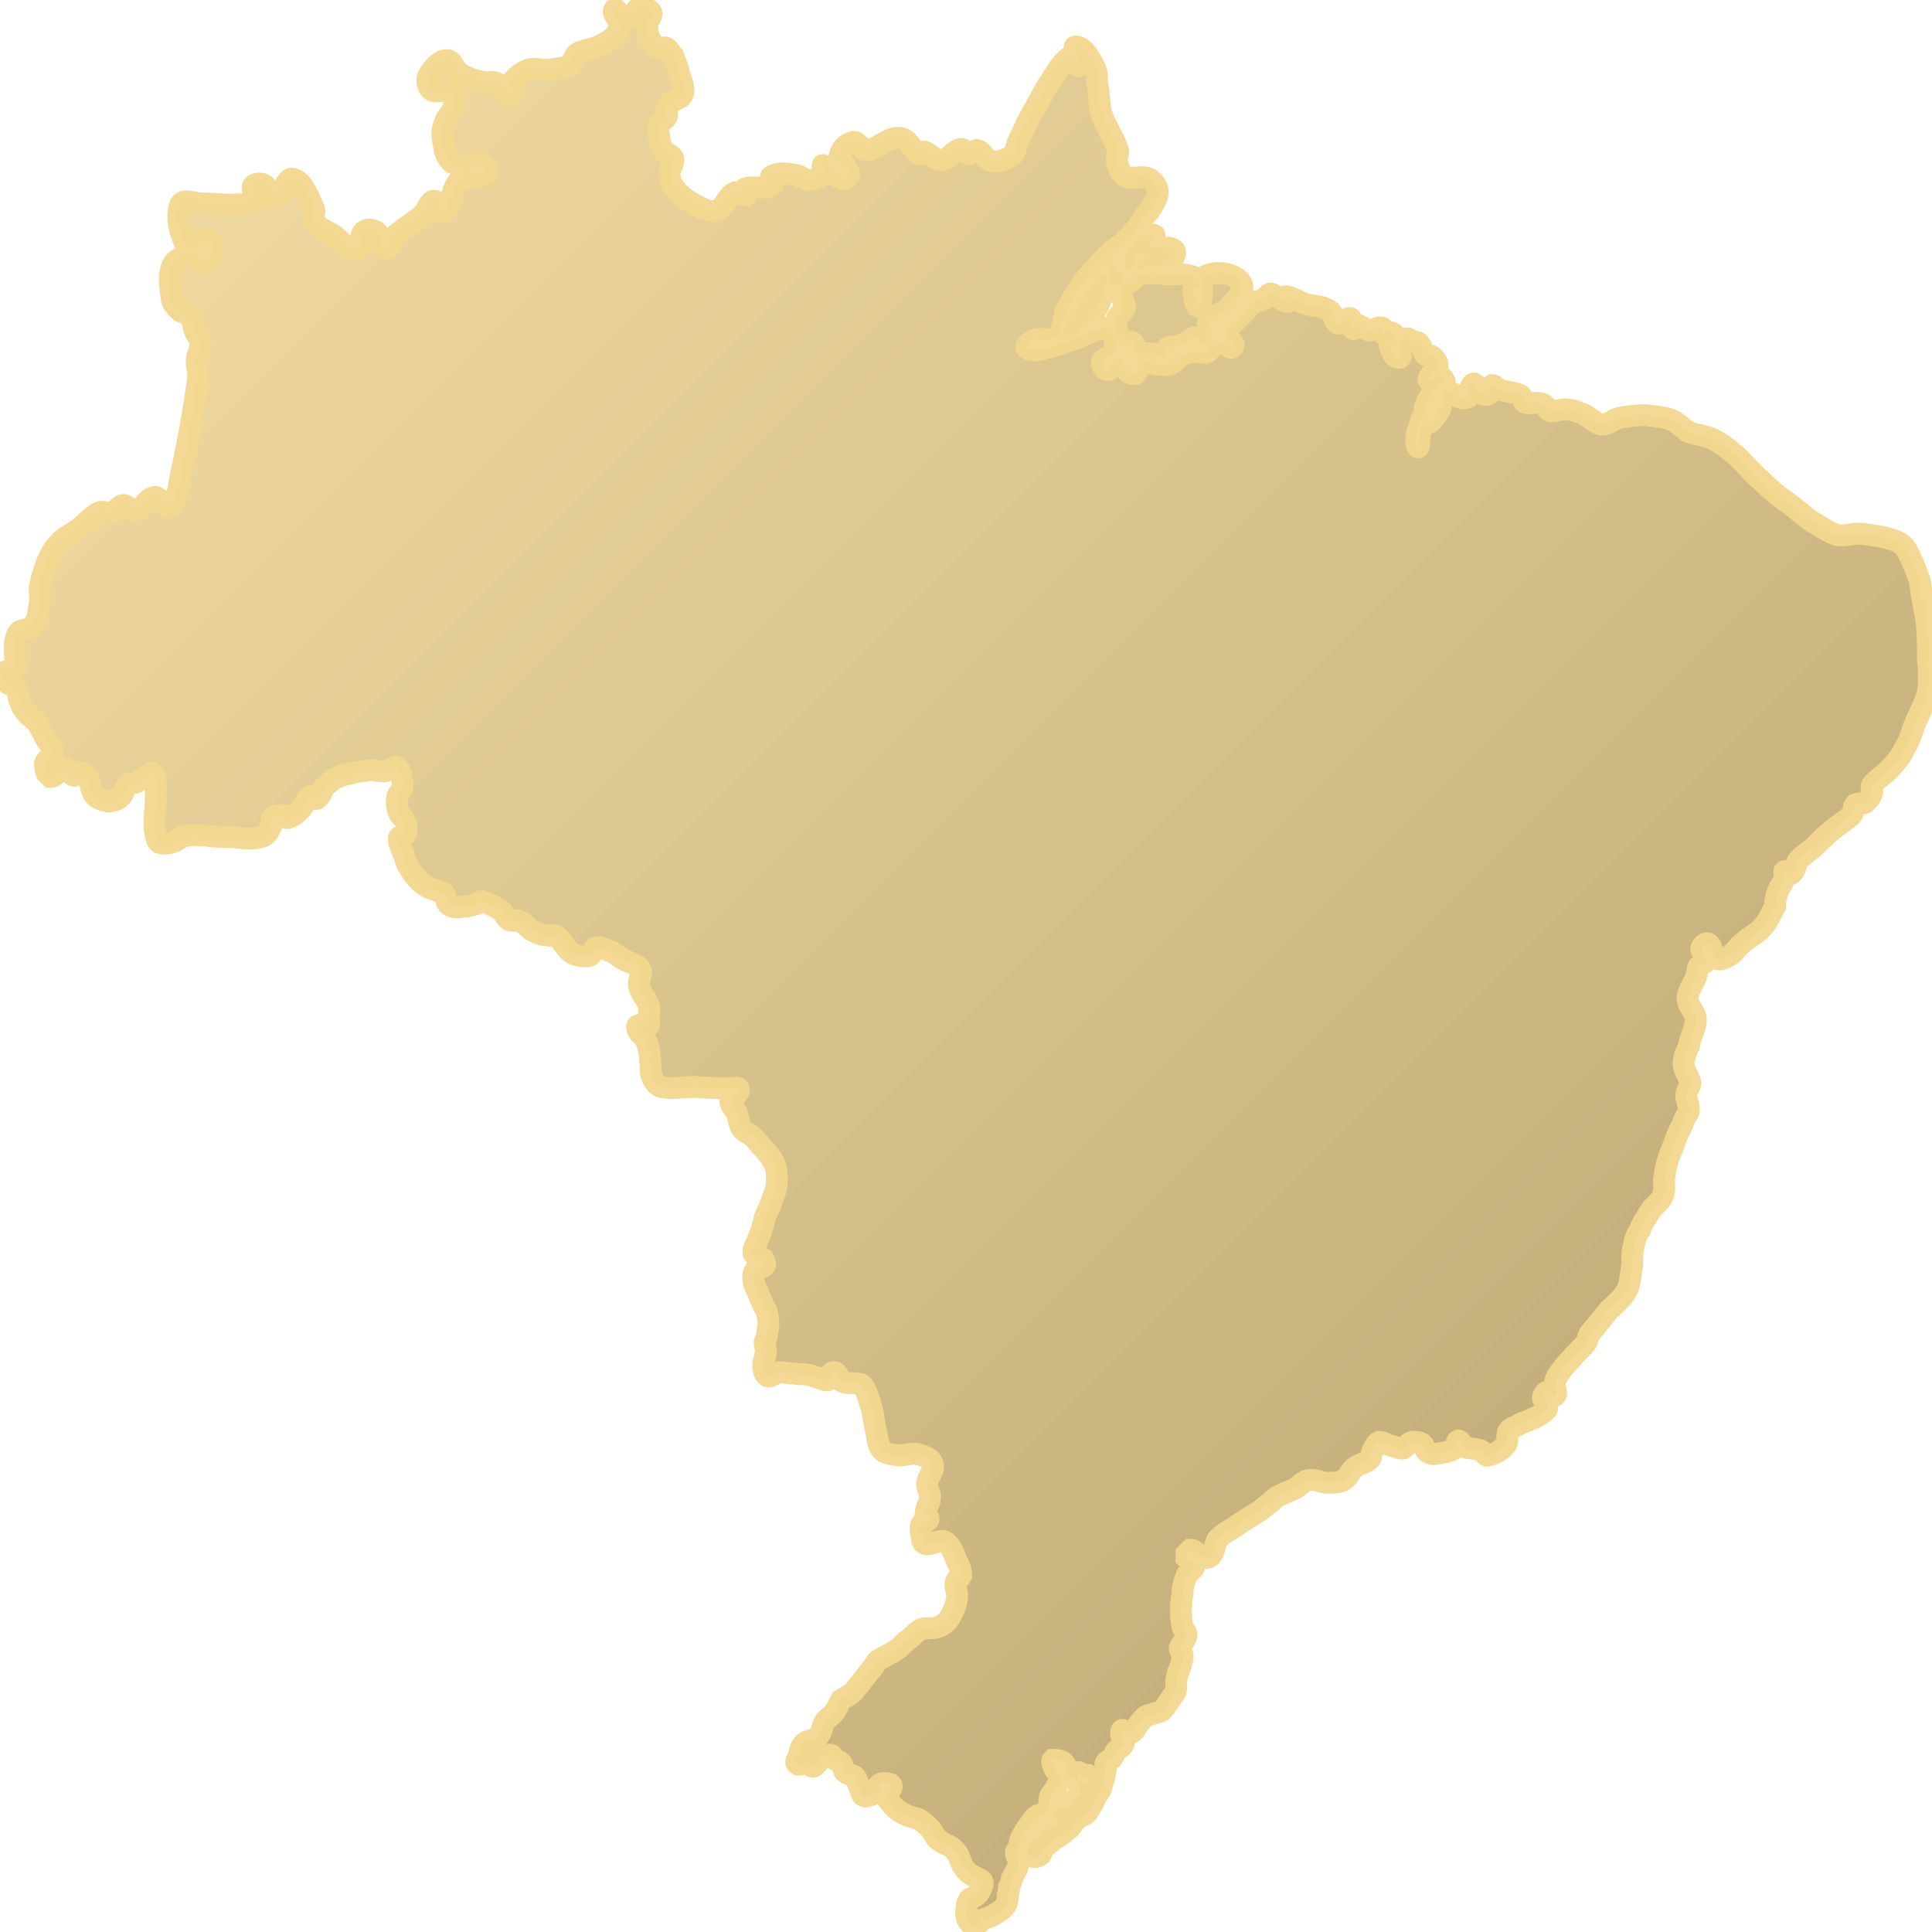
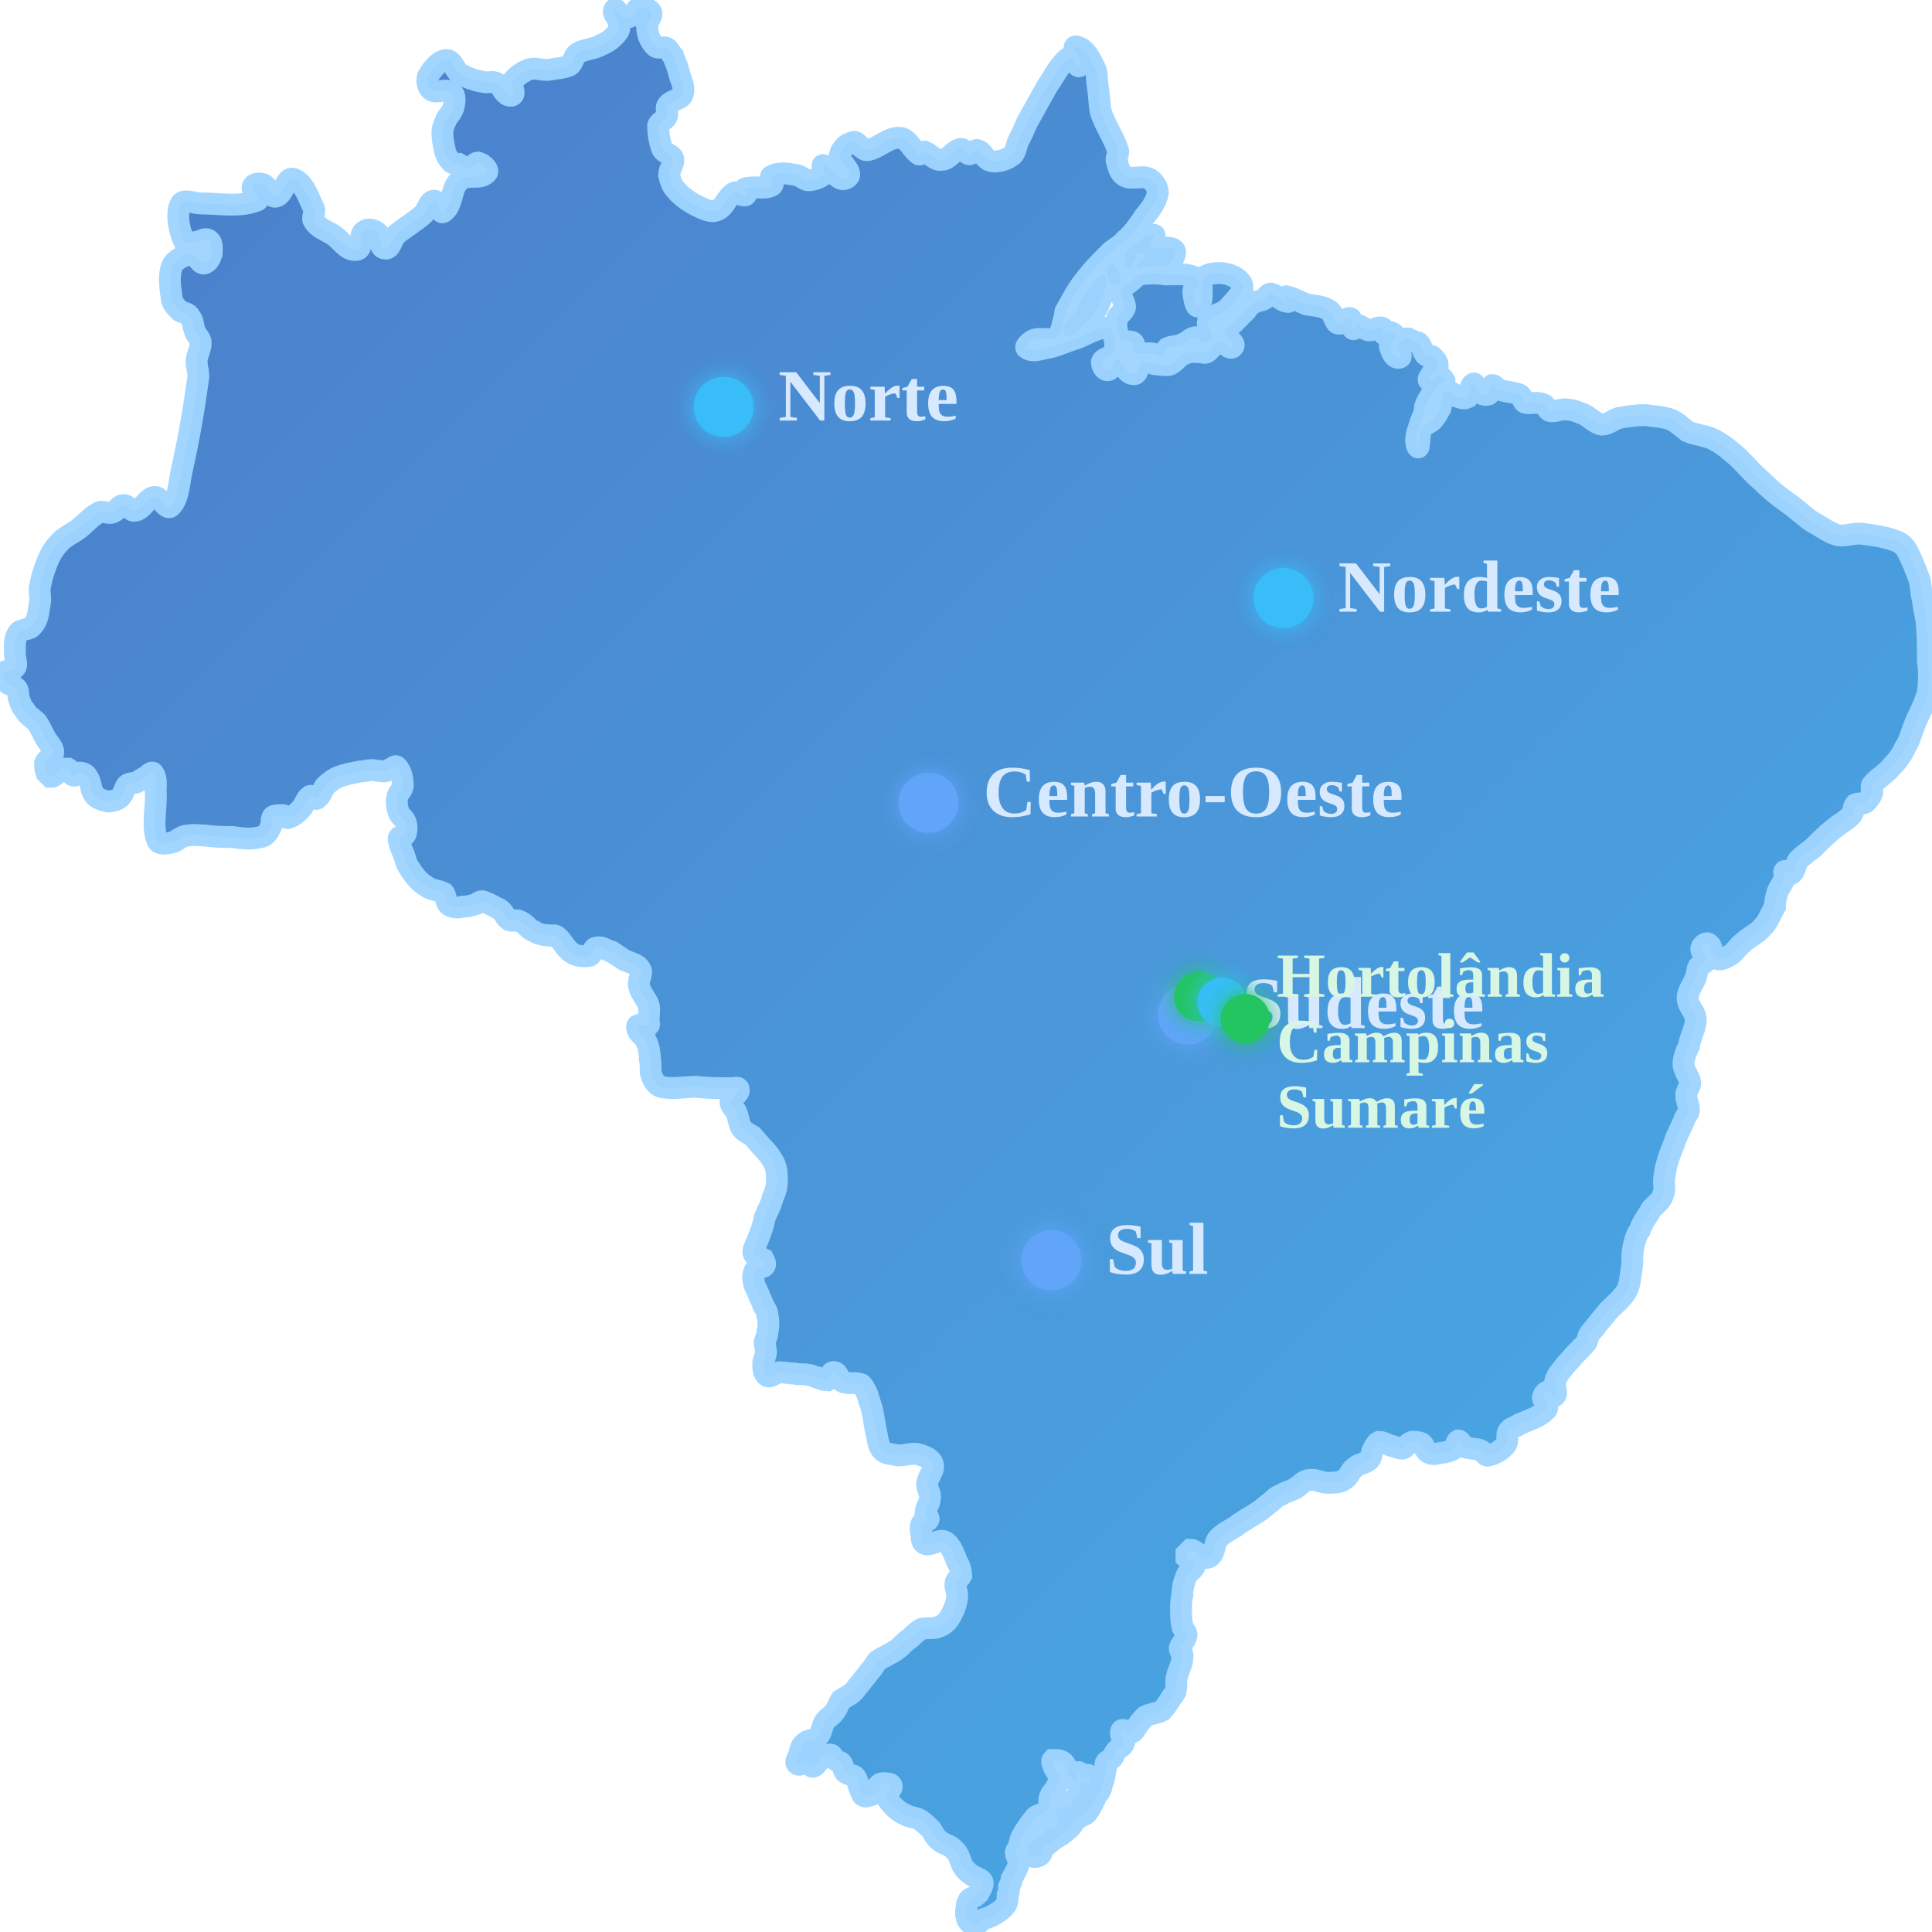
<svg xmlns="http://www.w3.org/2000/svg" viewBox="-690 -658 1415 1415" role="img" aria-label="Mapa do Brasil">
  <defs>
-     <linearGradient id="goldFill" x1="0" y1="0" x2="1" y2="1">
-       <stop offset="0%" stop-color="#f3d78e" />
-       <stop offset="100%" stop-color="#a3894c" />
+     <linearGradient id="blueFill" x1="0" y1="0" x2="1" y2="1">
+       <stop offset="0%" stop-color="#2e66bf" />
+       <stop offset="100%" stop-color="#2aa2e5" />
    </linearGradient>
+     <filter id="pinGlow" x="-50%" y="-50%" width="200%" height="200%">
+       <feGaussianBlur stdDeviation="8" result="blur" />
+       <feMerge>
+         <feMergeNode in="blur" />
+         <feMergeNode in="SourceGraphic" />
+       </feMerge>
+     </filter>
  </defs>
-   <path d="M-672,-138c2,4,6,6,9,9,2,3,4,7,6,11s6,7,6,11c0,3-5,5-6,8,0,2,0,4,1,7l3,3c4,0,5-4,8-6h5c2,1,2,5,4,5,1,1,3-3,5-2,2,0,4,1,5,3,3,4,2,9,5,13,2,3,6,4,10,5,3,0,7-1,9-3,3-3,3-7,5-9s5-1,7-2,4-3,7-4c1-1,4-4,5-3,3,4,2,9,2,13,1,12-3,25,1,36,1,4,7,3,11,2s7-5,11-5c5-1,10,0,14,0,6,1,13,1,19,1,7,1,14,2,21,0,3,0,6-4,7-7,2-2,0-6,2-8,1-1,5-1,7-1s3,3,4,2c4-1,7-4,9-6,3-3,4-8,7-10,2-1,4,3,5,2,3-2,4-6,6-9,3-3,7-6,10-7,5-2,11-3,16-4,3,0,5-1,8-1s6,1,9,1c2,0,4-2,6-2,1-1,3-3,4-1,3,3,4,9,4,13s-4,6-4,9c-1,4,0,8,1,11s4,4,5,7,1,6,0,9c-1,2-5,1-5,3,0,4,2,7,3,10,2,4,2,8,5,12,3,5,7,10,12,13,4,3,9,3,13,5,2,2,1,7,4,9s7,2,10,1c4,0,7-1,10-2,1,0,2-2,4-2,4,1,9,4,13,6,3,2,4,6,7,8,3,1,6-1,8,1,4,1,6,6,10,7,3,2,7,3,10,3,2,1,5-1,7,1,4,3,6,9,11,12,3,2,8,3,13,2,2-1,2-6,5-6,4-1,7,2,11,3,3,2,6,4,9,6,4,2,10,3,12,7,2,3-2,8-1,12,1,5,5,9,7,14,1,3,0,8,0,12,0,1,1,2,0,3-3,1-6-1-8,0-1,1,0,4,1,5,1,2,4,3,5,6,2,4,3,9,3,14,1,4,0,8,1,11,1,4,4,8,7,9,8,2,17,0,26,0,8,1,16,1,24,1,2,1,7-2,7,1,1,3-5,5-6,9,0,3,3,5,4,7,2,4,2,9,4,12s5,4,8,6c3,3,5,6,8,9s6,7,8,11,2,8,2,13c0,4-1,8-3,12-1,5-4,10-6,15-1,6-3,11-5,16-1,3-4,7-3,10s5,3,7,4c1,2,2,4,1,5-1,2-4,0-6,2s-3,6-2,9c0,4,3,7,4,11,1,2,2,4,3,7,1,2,3,4,3,7,1,4,1,8,0,13,0,2-1,4-2,7,0,2,1,5,1,7,0,3-2,6-2,9s0,7,3,9c3,1,6-3,9-3s7,1,11,1c3,1,7,0,10,1,3,0,5,2,7,2,2,1,5,2,7,2,2-1,2-7,5-6,3,0,3,5,6,7,4,2,10,0,14,2,3,3,5,9,6,13,3,8,3,15,5,23,1,4,1,10,5,13,2,2,7,2,11,3,5,0,10-2,14-1s10,3,11,7c2,5-4,10-4,15,0,4,3,7,2,11,0,3-3,6-3,10-1,2,3,3,2,5s-4,1-5,3-1,5,0,8c0,3,0,6,3,7,4,1,10-4,14-2,5,3,7,10,9,15,2,3,3,7,3,10-1,2-4,3-4,5-1,3,1,6,1,10,0,3-1,6-2,9-2,4-3,7-6,10-2,2-4,3-7,4s-7,0-11,1c-4,2-7,6-10,8s-5,5-8,7c-4,3-9,5-14,8-2,2-3,5-6,8-2,3-5,6-7,9-2,2-3,4-5,6-3,3-6,4-9,6-2,3-3,7-5,9-2,3-5,4-7,7s-2,8-5,11-8,2-10,5c-3,2-3,6-4,9-1,2-3,5-1,6,2,2,5-2,7-1,2,0,3,3,4,3,2,0,3-2,4-3s1-3,2-4c2-1,5-2,7-2s2,3,4,4c1,1,3,1,4,2,2,2,1,5,3,7s6,2,7,3c2,2,2,5,3,7,1,3,2,6,3,7s3,1,5,0c1,0,3-1,5-2,1-1,2-1,2-2,1-1,0-3,0-4,1-1,2-1,3-1,2,0,6,0,6,2,1,2-3,4-4,6,0,2,1,4,2,5,3,4,7,8,12,10,3,2,8,2,11,4s6,5,8,7c2,3,3,6,6,8,3,3,8,3,11,7,4,3,4,9,7,13,8,11,19,5,11,18,0,1-2,2-3,3-2,1-3,1-4,2-1,2-2,3-2,5s-1,5,0,8c0,2,2,4,3,5,2,1,3,1,5,0,1,0,2-2,3-3,3-1,6-2,8-3,3-2,7-4,9-7,2-2,2-5,2-8,1-2,1-4,1-6,1-2,2-4,2-6,2-4,5-8,5-12,1-2-2-4-2-7,0-2,2-3,2-4,1-3,1-6,3-9,2-4,6-9,9-13,2-2,5-2,6-3,2-1,3-2,4-4s0-5,1-8,4-5,5-8c1-2,3-3,3-6,0-1-2-2-2-3-2-2-3-4-4-7,0-1-1-2,0-3,3,0,6,0,8,2,3,3,2,7,4,10,2,2,4,3,5,3,2,0,1-2,1-3,1-1,0-4,1-3,2,0,2,3,4,4,1,0,2-3,3-2s1,3,0,5c-1,1-5,0-6,2-1,1,1,4,0,6s-3,3-5,6c-1,1,0,3-2,4-3,2-8,0-10,3s2,8,1,11c-1,2-5,1-7,2s-3,3-4,4c-3,3-8,5-11,8-1,2-1,5,0,7,2,2,6,3,8,1,2,0,2-4,4-6s5-4,7-6c4-2,7-4,10-7,3-2,4-5,6-7,3-3,6-3,8-5,3-4,5-8,7-13,2-2,4-5,4-8,2-4,2-8,3-12,0-1-1-3,0-4,1-2,4-2,5-4,1-1,1-3,2-4,2-3,5-3,6-6,1-2-2-5-2-7,0-1,0-3,1-3,2,0,4,2,7,2,2-1,3-4,4-5,2-3,4-5,6-7,4-2,8-2,12-4,2-2,4-5,6-8,1-2,3-4,4-6,1-4,0-8,1-11,1-5,4-9,4-14,1-3-2-4-2-7,1-3,5-6,5-10,0-2-3-4-3-6-1-4-1-8-1-12s0-7,1-11c0-5,1-9,3-14,1-3,6-4,6-8,0-2-4-3-6-5v-3c1-1,2-2,3-3,4,0,8,7,12,6,6-1,5-10,8-14,4-4,8-6,13-9,5-4,11-7,17-11,3-2,6-5,9-7,2-2,4-4,7-5,3-2,7-3,11-5,3-2,6-6,10-6,4-1,9,2,13,2s9,0,12-2c4-2,5-7,8-9,3-3,8-3,11-6,2-2,1-5,3-8,1-2,2-4,4-5,3,0,6,2,9,3,2,0,5,2,8,2,2,0,4-4,7-5,2,0,5,0,7,1s2,4,4,6c1,1,3,2,5,2,5-1,11-1,15-4,2-1,1-5,3-6,2,0,3,4,5,5,3,1,8,1,11,2s4,5,6,4c5-1,10-4,13-8,2-3,0-8,2-10,2-3,6-3,8-5,7-3,14-5,19-10,2-1,1-4,1-6s-3-2-3-3c0-2,2-5,4-5s4,5,5,3c2-2-1-6,0-10,0-1,1-3,2-5,3-4,6-8,10-12,3-4,8-8,11-12,1-2,1-5,3-7,4-5,9-11,13-16,5-5,10-9,13-14s3-11,4-17c1-4,0-9,1-14s2-10,5-14c2-6,6-11,9-16,3-3,7-6,8-10,2-4,0-9,1-13,1-9,4-17,7-24,2-7,6-13,8-19,1-2,3-4,3-6,0-4-2-7-2-11,0-3,3-6,3-9-1-5-5-9-5-14,0-4,2-9,4-13,1-7,5-13,5-19s-6-10-6-16c0-5,4-10,6-15,1-3,1-6,2-8,2-2,6-3,6-5,0-3-4-5-4-8,0-2,3-5,5-4,4,2,2,9,6,11,3,2,8-1,11-3s5-6,8-8c5-5,11-7,15-12,4-4,6-10,9-15v-1c0-3,1-7,2-10s4-6,5-10c1-2-1-4,0-5,2-1,4,3,5,2,3-2,3-7,5-10,3-3,7-6,11-9,6-6,12-12,19-17,3-2,6-4,9-7,2-2,1-6,3-8,2-1,5,0,7-1,2-2,4-4,5-7,1-1-1-4,0-6,4-5,10-8,14-13,4-4,8-9,10-14,4-6,5-12,8-19s7-14,9-22c1-8,1-16,0-23,0-10,0-19-1-29-1-5-2-11-3-17-1-4-1-8-2-13-3-8-6-16-10-23-2-3-5-5-8-6-8-3-16-4-24-5-6-1-12,2-18,1-7-2-13-7-19-10-7-5-12-10-18-14-7-5-13-10-19-16-6-5-11-11-17-17-5-4-10-9-16-12-6-4-14-4-21-7-4-3-8-7-13-9-6-2-12-2-18-3-6,0-13,1-19,2-4,1-8,5-13,5-5-1-9-6-14-8-3-1-7-3-11-3-4-1-9,2-13,1-2-1-3-5-5-5-4-2-9,0-13-1-2-1-2-5-4-6-5-2-11-2-16-4-1,0-2-3-4-3-2,1-1,6-3,7-3,1-6-1-8-3-2-1-1-6-3-5-3,2-2,7-4,10-2,1-4,1-6,0-2,0-4-2-5-3-2-1-4-2-6-1-2,3-2,8-3,12-2,3-3,6-6,9-2,2-6,3-8,6-2,4-1,17-3,13-2-5,0-11,2-16,0-2,2-5,3-8,1-2,0-4,1-6,1-3,3-6,5-9,1-2,3-4,5-6,1-1,4-2,4-3-1-2-3-4-5-4-2,1-4,6-6,4-2-1,1-4,2-6s4-3,4-5c0-3-2-5-4-7-1-1-4,0-5-1-2-3-3-7-5-9-1-1-3,0-4-1-2,0-3-3-5-2-3,0-5,2-6,5s4,8,1,9c-4,1-6-5-7-8s4-5,4-8c-1-2-3-3-6-3-1-1-1,2-2,2-2-1,0-5-2-5-3-1-6,2-9,2s-6-4-9-4c-1,0-2,4-3,3-2-2,0-7-2-8-3-1-6,5-9,4s-3-8-7-10c-5-3-10-3-16-4-5-2-10-5-15-6-2,0,3,5,1,4-4,0-8-5-12-6-3,0-4,4-5,4-3,2-6,1-8,3-3,1-4,4-6,6-3,3-6,6-9,9-2,2-6,4-6,6,0,5,9,8,6,11-2,3-7-4-10-4-4,1-6,6-9,8-2,1-3,0-4,0-4,0-8-1-12,1-4,1-7,6-11,8-3,1-6,0-9,0-4,0-8-3-12-2-3,2-2,10-6,9-6,0-7-10-12-11-3-1-3,7-6,8s-5-3-5-6c1-3,7-3,9-7,1-3,1-8,0-11s-2-7-5-7c-8,0-15,5-23,8-7,2-15,6-22,7-5,1-10,3-14,0-2-1,3-5,5-6,5-2,12,1,17-2,4-4,4-10,6-16,0-1,0-3,1-4,4-7,8-15,13-21,6-8,12-14,19-21,3-3,8-5,11-9,6-5,10-11,14-17,4-5,9-11,10-18,0-4-3-8-6-10-6-3-13,1-18-2-4-2-5-7-6-11-1-2,1-4,1-7-1-4-3-8-5-12-3-6-6-11-8-18-1-6-1-12-2-18-1-4,0-9-2-13-3-6-7-15-14-16-4,0,5,10,3,14-2,3-5-7-8-6-7,5-11,14-16,21-5,9-10,18-15,27-2,5-4,9-6,13s-2,9-5,11c-4,3-10,5-15,4s-6-7-10-8c-2-1-4,3-6,3s-4-4-6-4c-6,1-9,8-14,8-5,1-8-4-13-6-1,0-3,3-4,2-5-3-8-12-14-12-8-1-16,8-24,9-4,0-7-7-10-6-5,1-9,5-10,10,0,5,7,9,7,14,0,2-4,4-6,3-5-2-8-9-13-10-2-1,2,5,0,7s-7,4-11,4c-3,0-6-4-10-4-5-1-12-2-17,1-2,1,3,6,0,7-5,3-13,0-19,2-2,0,2,4,0,5-3,1-6-3-8-2-6,3-7,11-13,13-4,2-10-1-14-3-6-3-12-7-16-12-3-3-4-7-5-11,0-4,4-8,3-12-1-3-7-4-8-7-2-5-3-12-3-17,1-3,5-4,6-6,2-3-1-6,1-9,3-4,10-4,11-8,2-6-2-11-3-17-1-4-3-8-4-11-2-2-3-5-5-6s-6,1-8-1c-4-4-6-9-6-14-1-4,4-7,3-11-1-2-5-4-8-4-3,1-4,5-7,7-2,1-4,1-6,0-3-1-5-7-6-5-2,3,3,6,3,9,1,3,1,6-1,8-3,4-7,7-12,9-5,3-12,3-17,6-3,2-3,7-6,9-4,2-10,2-14,3-6,1-11-2-16,0s-9,5-12,9c-1,3,2,6,1,9-1,2-4,1-5,0-3-2-4-7-7-8-3-2-7,0-10-1-6-1-12-3-17-6-4-2-5-10-10-10s-10,6-13,11c-2,3-1,9,2,11,4,3,11-2,15,2,3,2,2,7,1,11-1,3-3,5-5,8-1,3-3,6-3,10,0,5,1,9,2,14,1,3,2,5,4,7,1,2,4,2,6,2,2,1,5,4,8,3,2,0,4-4,6-4,4,1,9,6,6,8-5,5-14,0-19,5-7,5-5,18-12,23-3,3-3-8-7-8s-5,7-8,10c-7,6-14,10-20,15-3,3-4,11-8,10-5,0-2-9-6-12-3-2-7-3-10,0s0,13-5,13c-7,1-11-7-17-11-5-3-11-5-14-10-2-2,1-6,0-9-4-8-7-19-15-22-6-2-7,12-13,13-4,1-5-7-9-9-3-1-7-1-8,2s7,9,3,10c-13,5-27,2-41,2-5,0-13-4-15,1-3,8-1,18,3,27,1,3,7,0,10,0,3-1,6-3,8-1,3,2,2,7,2,10-1,3-3,7-6,7s-5-7-9-7c-5,1-12,4-14,9-3,8-1,17,0,25,1,3,3,5,6,8,2,1,6,1,7,4,3,3,2,7,4,11,1,3,4,5,4,8,0,5-3,9-3,14,0,4,2,9,1,13-3,22-7,45-12,67-2,9-2,20-8,26-3,3-8-8-12-7-6,1-8,9-14,10-3,1-6-5-9-4-3,0-4,4-7,5-3,2-7-1-10,0-6,3-10,8-15,12s-11,6-15,11c-5,5-8,12-10,18-2,5-3,10-4,15,0,4,1,8,0,12-1,5-1,11-5,15-2,4-9,2-11,6-3,5-2,11-2,16,0,3,2,7,0,9-2,3-7,1-8,4-1,2,1,5,2,7,2,2,5,2,7,4s1,6,2,8c1,3,2,6,4,8zm770-293c3-5,6-11,10-16,3-3,8-12,11-9,4,5-1,13-3,18-2,6-6,12-11,16-4,4-11,14-15,9-5-5,5-12,8-18zm33-14c-1,4,3,8,3,12-1,4-6,6-6,9-1,5,0,11,3,15,2,2,7,0,9,2s-2,6,0,7c5,2,10,0,14,1,3,0,5,3,8,2,2,0,1-4,3-6,4-2,8-1,11-3,4-1,6-5,10-5,2,0,3,4,6,4,2,0,5-2,6-5,0-3-5-8-3-11,3-5,11-5,15-10s13-12,9-18c-5-7-18-9-26-5-6,4,0,16-5,22-2,3-4-7-4-11,0-2,5-1,5-3,0-3-2-6-4-7-7-3-14-2-21-2-6-1-13-1-19,0-3,1-5,4-8,6-2,2-6,3-6,6zm19-18c6-1,12,1,16-2,3-2,6-8,4-10-5-4-13,1-18-2-2-2,6-9,3-9-6,0-11,4-15,8-3,2-6,5-6,9-1,3,0,7,3,8,2,1,2-4,3-6,2-2,2-5,5-6,1-1,4,1,3,3,0,3-6,5-5,7,0,3,5,0,7,0zm-27-1c-4,1-2,10,0,13s8,1,8-1c0-5-3-13-8-12z" fill="url(#goldFill)" fill-opacity="0.8" stroke="#f3d78e" stroke-opacity="0.95" stroke-width="16" />
+   <path d="M-672,-138c2,4,6,6,9,9,2,3,4,7,6,11s6,7,6,11c0,3-5,5-6,8,0,2,0,4,1,7l3,3c4,0,5-4,8-6h5c2,1,2,5,4,5,1,1,3-3,5-2,2,0,4,1,5,3,3,4,2,9,5,13,2,3,6,4,10,5,3,0,7-1,9-3,3-3,3-7,5-9s5-1,7-2,4-3,7-4c1-1,4-4,5-3,3,4,2,9,2,13,1,12-3,25,1,36,1,4,7,3,11,2s7-5,11-5c5-1,10,0,14,0,6,1,13,1,19,1,7,1,14,2,21,0,3,0,6-4,7-7,2-2,0-6,2-8,1-1,5-1,7-1s3,3,4,2c4-1,7-4,9-6,3-3,4-8,7-10,2-1,4,3,5,2,3-2,4-6,6-9,3-3,7-6,10-7,5-2,11-3,16-4,3,0,5-1,8-1s6,1,9,1c2,0,4-2,6-2,1-1,3-3,4-1,3,3,4,9,4,13s-4,6-4,9c-1,4,0,8,1,11s4,4,5,7,1,6,0,9c-1,2-5,1-5,3,0,4,2,7,3,10,2,4,2,8,5,12,3,5,7,10,12,13,4,3,9,3,13,5,2,2,1,7,4,9s7,2,10,1c4,0,7-1,10-2,1,0,2-2,4-2,4,1,9,4,13,6,3,2,4,6,7,8,3,1,6-1,8,1,4,1,6,6,10,7,3,2,7,3,10,3,2,1,5-1,7,1,4,3,6,9,11,12,3,2,8,3,13,2,2-1,2-6,5-6,4-1,7,2,11,3,3,2,6,4,9,6,4,2,10,3,12,7,2,3-2,8-1,12,1,5,5,9,7,14,1,3,0,8,0,12,0,1,1,2,0,3-3,1-6-1-8,0-1,1,0,4,1,5,1,2,4,3,5,6,2,4,3,9,3,14,1,4,0,8,1,11,1,4,4,8,7,9,8,2,17,0,26,0,8,1,16,1,24,1,2,1,7-2,7,1,1,3-5,5-6,9,0,3,3,5,4,7,2,4,2,9,4,12s5,4,8,6c3,3,5,6,8,9s6,7,8,11,2,8,2,13c0,4-1,8-3,12-1,5-4,10-6,15-1,6-3,11-5,16-1,3-4,7-3,10s5,3,7,4c1,2,2,4,1,5-1,2-4,0-6,2s-3,6-2,9c0,4,3,7,4,11,1,2,2,4,3,7,1,2,3,4,3,7,1,4,1,8,0,13,0,2-1,4-2,7,0,2,1,5,1,7,0,3-2,6-2,9s0,7,3,9c3,1,6-3,9-3s7,1,11,1c3,1,7,0,10,1,3,0,5,2,7,2,2,1,5,2,7,2,2-1,2-7,5-6,3,0,3,5,6,7,4,2,10,0,14,2,3,3,5,9,6,13,3,8,3,15,5,23,1,4,1,10,5,13,2,2,7,2,11,3,5,0,10-2,14-1s10,3,11,7c2,5-4,10-4,15,0,4,3,7,2,11,0,3-3,6-3,10-1,2,3,3,2,5s-4,1-5,3-1,5,0,8c0,3,0,6,3,7,4,1,10-4,14-2,5,3,7,10,9,15,2,3,3,7,3,10-1,2-4,3-4,5-1,3,1,6,1,10,0,3-1,6-2,9-2,4-3,7-6,10-2,2-4,3-7,4s-7,0-11,1c-4,2-7,6-10,8s-5,5-8,7c-4,3-9,5-14,8-2,2-3,5-6,8-2,3-5,6-7,9-2,2-3,4-5,6-3,3-6,4-9,6-2,3-3,7-5,9-2,3-5,4-7,7s-2,8-5,11-8,2-10,5c-3,2-3,6-4,9-1,2-3,5-1,6,2,2,5-2,7-1,2,0,3,3,4,3,2,0,3-2,4-3s1-3,2-4c2-1,5-2,7-2s2,3,4,4c1,1,3,1,4,2,2,2,1,5,3,7s6,2,7,3c2,2,2,5,3,7,1,3,2,6,3,7s3,1,5,0c1,0,3-1,5-2,1-1,2-1,2-2,1-1,0-3,0-4,1-1,2-1,3-1,2,0,6,0,6,2,1,2-3,4-4,6,0,2,1,4,2,5,3,4,7,8,12,10,3,2,8,2,11,4s6,5,8,7c2,3,3,6,6,8,3,3,8,3,11,7,4,3,4,9,7,13,8,11,19,5,11,18,0,1-2,2-3,3-2,1-3,1-4,2-1,2-2,3-2,5s-1,5,0,8c0,2,2,4,3,5,2,1,3,1,5,0,1,0,2-2,3-3,3-1,6-2,8-3,3-2,7-4,9-7,2-2,2-5,2-8,1-2,1-4,1-6,1-2,2-4,2-6,2-4,5-8,5-12,1-2-2-4-2-7,0-2,2-3,2-4,1-3,1-6,3-9,2-4,6-9,9-13,2-2,5-2,6-3,2-1,3-2,4-4s0-5,1-8,4-5,5-8c1-2,3-3,3-6,0-1-2-2-2-3-2-2-3-4-4-7,0-1-1-2,0-3,3,0,6,0,8,2,3,3,2,7,4,10,2,2,4,3,5,3,2,0,1-2,1-3,1-1,0-4,1-3,2,0,2,3,4,4,1,0,2-3,3-2s1,3,0,5c-1,1-5,0-6,2-1,1,1,4,0,6s-3,3-5,6c-1,1,0,3-2,4-3,2-8,0-10,3s2,8,1,11c-1,2-5,1-7,2s-3,3-4,4c-3,3-8,5-11,8-1,2-1,5,0,7,2,2,6,3,8,1,2,0,2-4,4-6s5-4,7-6c4-2,7-4,10-7,3-2,4-5,6-7,3-3,6-3,8-5,3-4,5-8,7-13,2-2,4-5,4-8,2-4,2-8,3-12,0-1-1-3,0-4,1-2,4-2,5-4,1-1,1-3,2-4,2-3,5-3,6-6,1-2-2-5-2-7,0-1,0-3,1-3,2,0,4,2,7,2,2-1,3-4,4-5,2-3,4-5,6-7,4-2,8-2,12-4,2-2,4-5,6-8,1-2,3-4,4-6,1-4,0-8,1-11,1-5,4-9,4-14,1-3-2-4-2-7,1-3,5-6,5-10,0-2-3-4-3-6-1-4-1-8-1-12s0-7,1-11c0-5,1-9,3-14,1-3,6-4,6-8,0-2-4-3-6-5v-3c1-1,2-2,3-3,4,0,8,7,12,6,6-1,5-10,8-14,4-4,8-6,13-9,5-4,11-7,17-11,3-2,6-5,9-7,2-2,4-4,7-5,3-2,7-3,11-5,3-2,6-6,10-6,4-1,9,2,13,2s9,0,12-2c4-2,5-7,8-9,3-3,8-3,11-6,2-2,1-5,3-8,1-2,2-4,4-5,3,0,6,2,9,3,2,0,5,2,8,2,2,0,4-4,7-5,2,0,5,0,7,1s2,4,4,6c1,1,3,2,5,2,5-1,11-1,15-4,2-1,1-5,3-6,2,0,3,4,5,5,3,1,8,1,11,2s4,5,6,4c5-1,10-4,13-8,2-3,0-8,2-10,2-3,6-3,8-5,7-3,14-5,19-10,2-1,1-4,1-6s-3-2-3-3c0-2,2-5,4-5s4,5,5,3c2-2-1-6,0-10,0-1,1-3,2-5,3-4,6-8,10-12,3-4,8-8,11-12,1-2,1-5,3-7,4-5,9-11,13-16,5-5,10-9,13-14s3-11,4-17c1-4,0-9,1-14s2-10,5-14c2-6,6-11,9-16,3-3,7-6,8-10,2-4,0-9,1-13,1-9,4-17,7-24,2-7,6-13,8-19,1-2,3-4,3-6,0-4-2-7-2-11,0-3,3-6,3-9-1-5-5-9-5-14,0-4,2-9,4-13,1-7,5-13,5-19s-6-10-6-16c0-5,4-10,6-15,1-3,1-6,2-8,2-2,6-3,6-5,0-3-4-5-4-8,0-2,3-5,5-4,4,2,2,9,6,11,3,2,8-1,11-3s5-6,8-8c5-5,11-7,15-12,4-4,6-10,9-15v-1c0-3,1-7,2-10s4-6,5-10c1-2-1-4,0-5,2-1,4,3,5,2,3-2,3-7,5-10,3-3,7-6,11-9,6-6,12-12,19-17,3-2,6-4,9-7,2-2,1-6,3-8,2-1,5,0,7-1,2-2,4-4,5-7,1-1-1-4,0-6,4-5,10-8,14-13,4-4,8-9,10-14,4-6,5-12,8-19s7-14,9-22c1-8,1-16,0-23,0-10,0-19-1-29-1-5-2-11-3-17-1-4-1-8-2-13-3-8-6-16-10-23-2-3-5-5-8-6-8-3-16-4-24-5-6-1-12,2-18,1-7-2-13-7-19-10-7-5-12-10-18-14-7-5-13-10-19-16-6-5-11-11-17-17-5-4-10-9-16-12-6-4-14-4-21-7-4-3-8-7-13-9-6-2-12-2-18-3-6,0-13,1-19,2-4,1-8,5-13,5-5-1-9-6-14-8-3-1-7-3-11-3-4-1-9,2-13,1-2-1-3-5-5-5-4-2-9,0-13-1-2-1-2-5-4-6-5-2-11-2-16-4-1,0-2-3-4-3-2,1-1,6-3,7-3,1-6-1-8-3-2-1-1-6-3-5-3,2-2,7-4,10-2,1-4,1-6,0-2,0-4-2-5-3-2-1-4-2-6-1-2,3-2,8-3,12-2,3-3,6-6,9-2,2-6,3-8,6-2,4-1,17-3,13-2-5,0-11,2-16,0-2,2-5,3-8,1-2,0-4,1-6,1-3,3-6,5-9,1-2,3-4,5-6,1-1,4-2,4-3-1-2-3-4-5-4-2,1-4,6-6,4-2-1,1-4,2-6s4-3,4-5c0-3-2-5-4-7-1-1-4,0-5-1-2-3-3-7-5-9-1-1-3,0-4-1-2,0-3-3-5-2-3,0-5,2-6,5s4,8,1,9c-4,1-6-5-7-8s4-5,4-8c-1-2-3-3-6-3-1-1-1,2-2,2-2-1,0-5-2-5-3-1-6,2-9,2s-6-4-9-4c-1,0-2,4-3,3-2-2,0-7-2-8-3-1-6,5-9,4s-3-8-7-10c-5-3-10-3-16-4-5-2-10-5-15-6-2,0,3,5,1,4-4,0-8-5-12-6-3,0-4,4-5,4-3,2-6,1-8,3-3,1-4,4-6,6-3,3-6,6-9,9-2,2-6,4-6,6,0,5,9,8,6,11-2,3-7-4-10-4-4,1-6,6-9,8-2,1-3,0-4,0-4,0-8-1-12,1-4,1-7,6-11,8-3,1-6,0-9,0-4,0-8-3-12-2-3,2-2,10-6,9-6,0-7-10-12-11-3-1-3,7-6,8s-5-3-5-6c1-3,7-3,9-7,1-3,1-8,0-11s-2-7-5-7c-8,0-15,5-23,8-7,2-15,6-22,7-5,1-10,3-14,0-2-1,3-5,5-6,5-2,12,1,17-2,4-4,4-10,6-16,0-1,0-3,1-4,4-7,8-15,13-21,6-8,12-14,19-21,3-3,8-5,11-9,6-5,10-11,14-17,4-5,9-11,10-18,0-4-3-8-6-10-6-3-13,1-18-2-4-2-5-7-6-11-1-2,1-4,1-7-1-4-3-8-5-12-3-6-6-11-8-18-1-6-1-12-2-18-1-4,0-9-2-13-3-6-7-15-14-16-4,0,5,10,3,14-2,3-5-7-8-6-7,5-11,14-16,21-5,9-10,18-15,27-2,5-4,9-6,13s-2,9-5,11c-4,3-10,5-15,4s-6-7-10-8c-2-1-4,3-6,3s-4-4-6-4c-6,1-9,8-14,8-5,1-8-4-13-6-1,0-3,3-4,2-5-3-8-12-14-12-8-1-16,8-24,9-4,0-7-7-10-6-5,1-9,5-10,10,0,5,7,9,7,14,0,2-4,4-6,3-5-2-8-9-13-10-2-1,2,5,0,7s-7,4-11,4c-3,0-6-4-10-4-5-1-12-2-17,1-2,1,3,6,0,7-5,3-13,0-19,2-2,0,2,4,0,5-3,1-6-3-8-2-6,3-7,11-13,13-4,2-10-1-14-3-6-3-12-7-16-12-3-3-4-7-5-11,0-4,4-8,3-12-1-3-7-4-8-7-2-5-3-12-3-17,1-3,5-4,6-6,2-3-1-6,1-9,3-4,10-4,11-8,2-6-2-11-3-17-1-4-3-8-4-11-2-2-3-5-5-6s-6,1-8-1c-4-4-6-9-6-14-1-4,4-7,3-11-1-2-5-4-8-4-3,1-4,5-7,7-2,1-4,1-6,0-3-1-5-7-6-5-2,3,3,6,3,9,1,3,1,6-1,8-3,4-7,7-12,9-5,3-12,3-17,6-3,2-3,7-6,9-4,2-10,2-14,3-6,1-11-2-16,0s-9,5-12,9c-1,3,2,6,1,9-1,2-4,1-5,0-3-2-4-7-7-8-3-2-7,0-10-1-6-1-12-3-17-6-4-2-5-10-10-10s-10,6-13,11c-2,3-1,9,2,11,4,3,11-2,15,2,3,2,2,7,1,11-1,3-3,5-5,8-1,3-3,6-3,10,0,5,1,9,2,14,1,3,2,5,4,7,1,2,4,2,6,2,2,1,5,4,8,3,2,0,4-4,6-4,4,1,9,6,6,8-5,5-14,0-19,5-7,5-5,18-12,23-3,3-3-8-7-8s-5,7-8,10c-7,6-14,10-20,15-3,3-4,11-8,10-5,0-2-9-6-12-3-2-7-3-10,0s0,13-5,13c-7,1-11-7-17-11-5-3-11-5-14-10-2-2,1-6,0-9-4-8-7-19-15-22-6-2-7,12-13,13-4,1-5-7-9-9-3-1-7-1-8,2s7,9,3,10c-13,5-27,2-41,2-5,0-13-4-15,1-3,8-1,18,3,27,1,3,7,0,10,0,3-1,6-3,8-1,3,2,2,7,2,10-1,3-3,7-6,7s-5-7-9-7c-5,1-12,4-14,9-3,8-1,17,0,25,1,3,3,5,6,8,2,1,6,1,7,4,3,3,2,7,4,11,1,3,4,5,4,8,0,5-3,9-3,14,0,4,2,9,1,13-3,22-7,45-12,67-2,9-2,20-8,26-3,3-8-8-12-7-6,1-8,9-14,10-3,1-6-5-9-4-3,0-4,4-7,5-3,2-7-1-10,0-6,3-10,8-15,12s-11,6-15,11c-5,5-8,12-10,18-2,5-3,10-4,15,0,4,1,8,0,12-1,5-1,11-5,15-2,4-9,2-11,6-3,5-2,11-2,16,0,3,2,7,0,9-2,3-7,1-8,4-1,2,1,5,2,7,2,2,5,2,7,4s1,6,2,8c1,3,2,6,4,8zm770-293c3-5,6-11,10-16,3-3,8-12,11-9,4,5-1,13-3,18-2,6-6,12-11,16-4,4-11,14-15,9-5-5,5-12,8-18zm33-14c-1,4,3,8,3,12-1,4-6,6-6,9-1,5,0,11,3,15,2,2,7,0,9,2s-2,6,0,7c5,2,10,0,14,1,3,0,5,3,8,2,2,0,1-4,3-6,4-2,8-1,11-3,4-1,6-5,10-5,2,0,3,4,6,4,2,0,5-2,6-5,0-3-5-8-3-11,3-5,11-5,15-10s13-12,9-18c-5-7-18-9-26-5-6,4,0,16-5,22-2,3-4-7-4-11,0-2,5-1,5-3,0-3-2-6-4-7-7-3-14-2-21-2-6-1-13-1-19,0-3,1-5,4-8,6-2,2-6,3-6,6zm19-18c6-1,12,1,16-2,3-2,6-8,4-10-5-4-13,1-18-2-2-2,6-9,3-9-6,0-11,4-15,8-3,2-6,5-6,9-1,3,0,7,3,8,2,1,2-4,3-6,2-2,2-5,5-6,1-1,4,1,3,3,0,3-6,5-5,7,0,3,5,0,7,0zm-27-1c-4,1-2,10,0,13s8,1,8-1c0-5-3-13-8-12z" fill="url(#blueFill)" fill-opacity="0.86" stroke="#9ed4ff" stroke-opacity="0.96" stroke-width="16" />
+   <g>
+     <circle cx="-160" cy="-360" r="22" fill="#38bdf8" filter="url(#pinGlow)" />
+     <text x="-120" y="-350" font-size="54" fill="#d7e9ff" font-weight="700">Norte</text>
+     <circle cx="250" cy="-220" r="22" fill="#38bdf8" filter="url(#pinGlow)" />
+     <text x="290" y="-210" font-size="54" fill="#d7e9ff" font-weight="700">Nordeste</text>
+     <circle cx="-10" cy="-70" r="22" fill="#60a5fa" filter="url(#pinGlow)" />
+     <text x="30" y="-60" font-size="54" fill="#d7e9ff" font-weight="700">Centro-Oeste</text>
+     <circle cx="180" cy="85" r="22" fill="#60a5fa" filter="url(#pinGlow)" />
+     <text x="220" y="95" font-size="54" fill="#d7e9ff" font-weight="700">Sudeste</text>
+     <circle cx="80" cy="265" r="22" fill="#60a5fa" filter="url(#pinGlow)" />
+     <text x="120" y="275" font-size="54" fill="#d7e9ff" font-weight="700">Sul</text>
+     <circle cx="188" cy="72" r="18" fill="#22c55e" filter="url(#pinGlow)" />
+     <circle cx="205" cy="76" r="18" fill="#38bdf8" filter="url(#pinGlow)" />
+     <circle cx="222" cy="88" r="18" fill="#22c55e" filter="url(#pinGlow)" />
+     <text x="245" y="72" font-size="46" fill="#d7f6e3" font-weight="800">Hortolândia</text>
+     <text x="245" y="120" font-size="46" fill="#d7f6e3" font-weight="800">Campinas</text>
+     <text x="245" y="168" font-size="46" fill="#d7f6e3" font-weight="800">Sumaré</text>
+   </g>
</svg>
